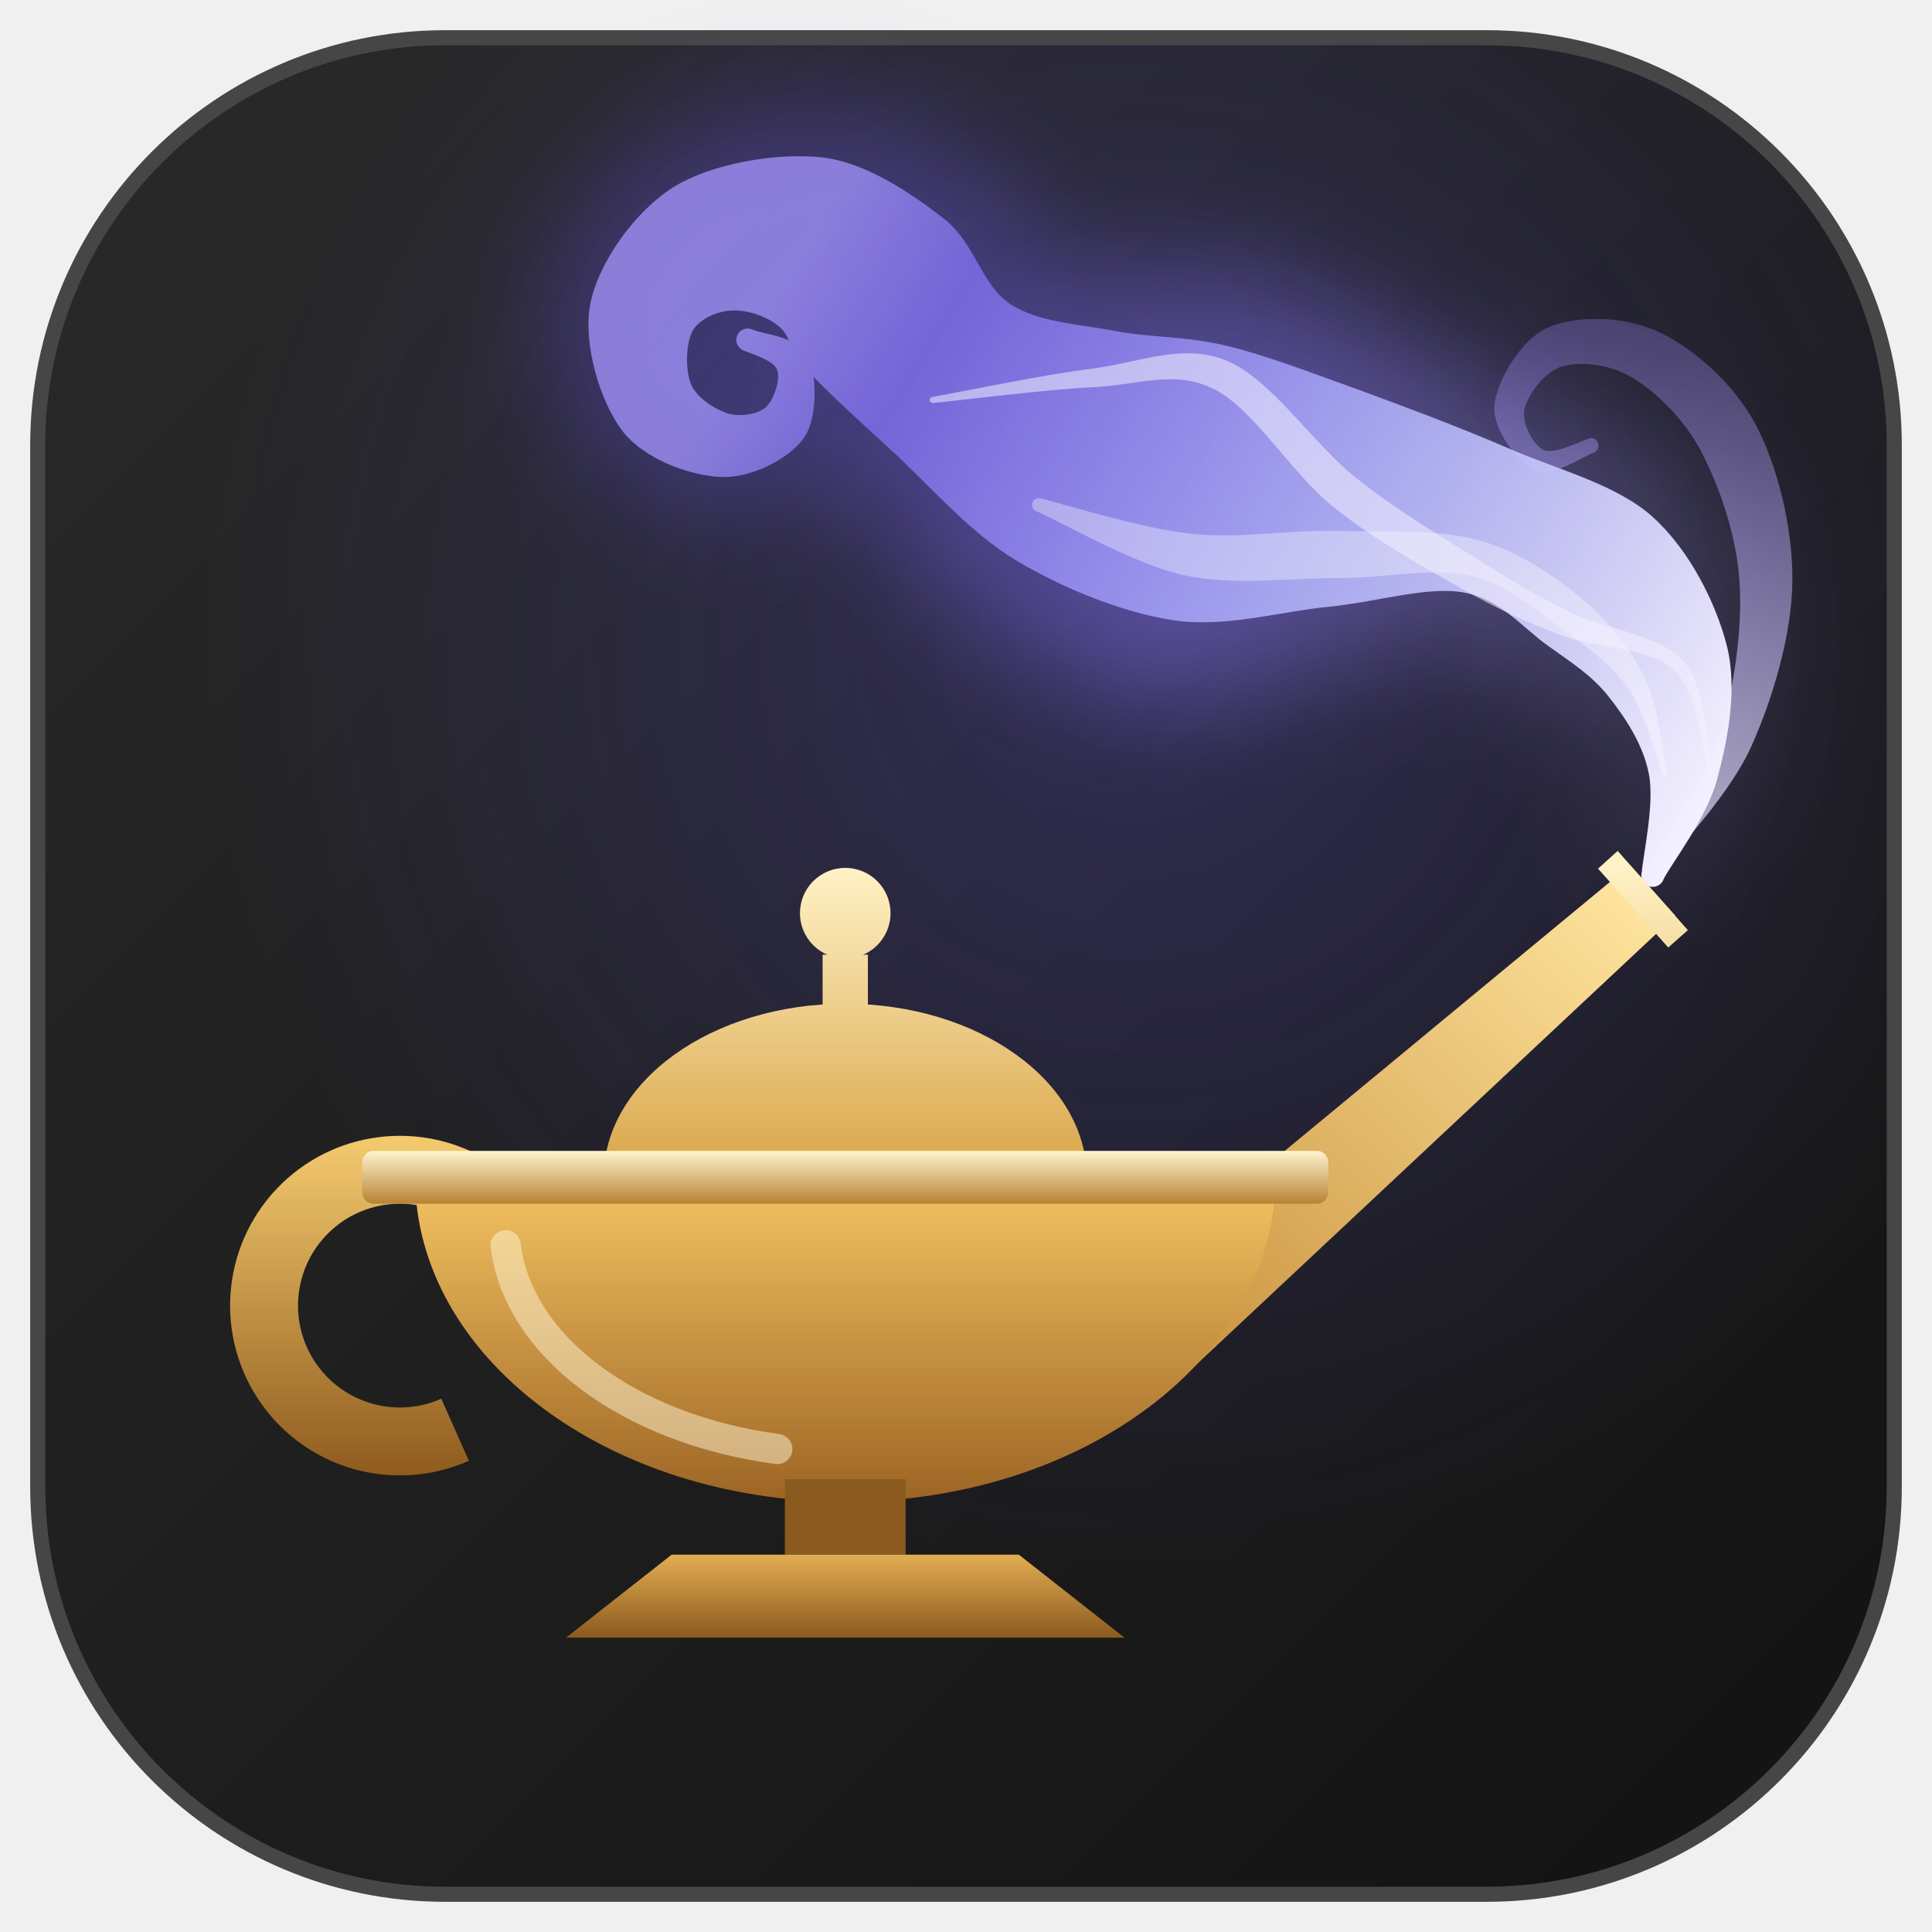
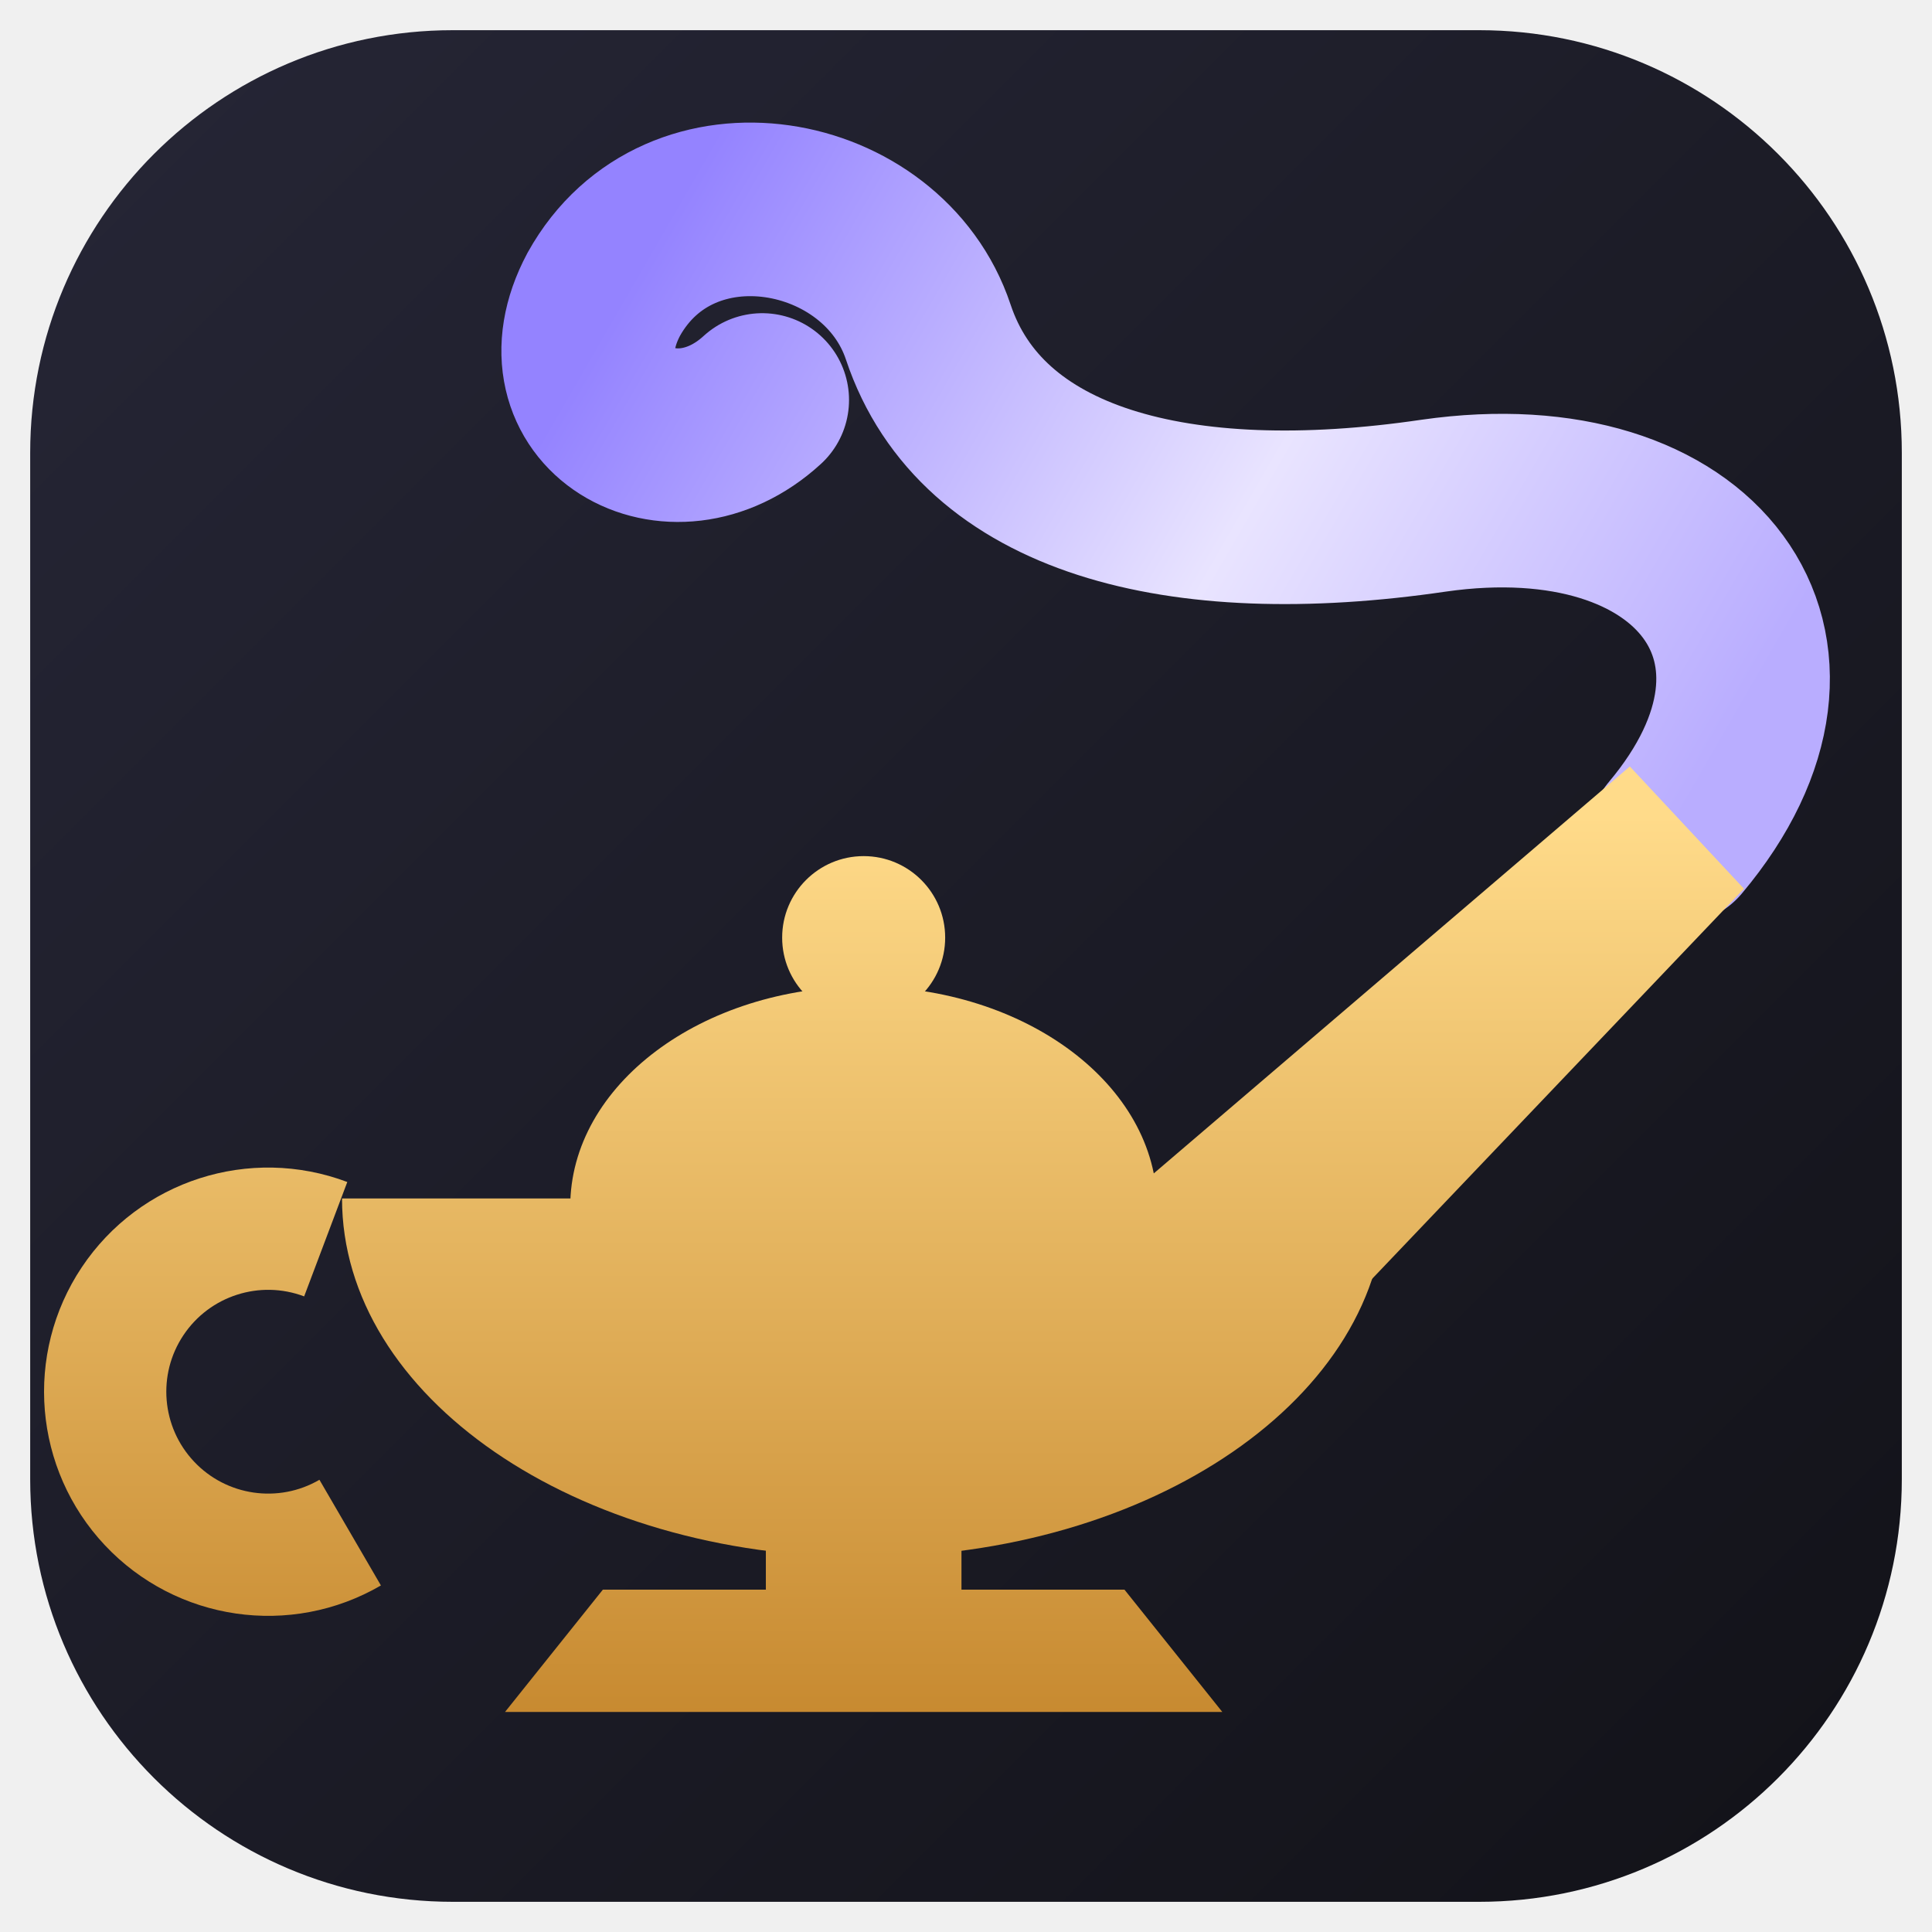
<svg xmlns="http://www.w3.org/2000/svg" viewBox="0 0 512 512">
  <defs>
    <linearGradient id="ground" x2="1" y2="1">
-       <stop stop-color="#2a2a2a" />
-       <stop offset="1" stop-color="#121212" />
+       <stop stop-color="#262636" />
+       <stop offset="1" stop-color="#121218" />
    </linearGradient>
-     <radialGradient id="glow" cx="300" cy="170" r="250" gradientUnits="userSpaceOnUse">
-       <stop stop-color="#6b5cff" stop-opacity=".24" />
-       <stop offset="1" stop-color="#6b5cff" stop-opacity="0" />
-     </radialGradient>
-     <filter id="soft" x="-20%" y="-20%" width="140%" height="140%">
-       <feGaussianBlur stdDeviation="14" />
-     </filter>
-     <linearGradient id="brass" x1="0" y1="272" x2="0" y2="398" gradientUnits="userSpaceOnUse">
-       <stop stop-color="#ffe9a8" />
-       <stop offset=".4" stop-color="#eab95b" />
-       <stop offset="1" stop-color="#9c6424" />
+     <linearGradient id="brass" x1="0" y1="226" x2="0" y2="460" gradientUnits="userSpaceOnUse">
+       <stop stop-color="#ffdb8a" />
+       <stop offset="1" stop-color="#c4852b" />
    </linearGradient>
-     <linearGradient id="spout" x1="438" y1="236" x2="308" y2="370.1" gradientUnits="userSpaceOnUse">
-       <stop stop-color="#ffe6a0" />
-       <stop offset="1" stop-color="#c88f3a" />
-     </linearGradient>
-     <linearGradient id="brassH" x1="0" y1="302" x2="0" y2="392" gradientUnits="userSpaceOnUse">
-       <stop stop-color="#f3c96e" />
-       <stop offset="1" stop-color="#8e5a1d" />
-     </linearGradient>
-     <linearGradient id="brassLid" x1="0" y1="230" x2="0" y2="312" gradientUnits="userSpaceOnUse">
-       <stop stop-color="#fff2c6" />
-       <stop offset="1" stop-color="#d9a446" />
-     </linearGradient>
-     <linearGradient id="brassLip" x1="0" y1="305" x2="0" y2="319" gradientUnits="userSpaceOnUse">
-       <stop stop-color="#fff4d0" />
-       <stop offset="1" stop-color="#b98232" />
-     </linearGradient>
-     <linearGradient id="foot" x1="0" y1="412" x2="0" y2="434" gradientUnits="userSpaceOnUse">
-       <stop stop-color="#e3ad52" />
-       <stop offset="1" stop-color="#8a5a1e" />
-     </linearGradient>
-     <linearGradient id="smokeA" x1="438" y1="236" x2="198" y2="90" gradientUnits="userSpaceOnUse">
-       <stop stop-color="#f4f0ff" />
-       <stop offset=".45" stop-color="#b3b4ff" stop-opacity=".85" />
-       <stop offset=".85" stop-color="#8a76ff" stop-opacity=".7" />
-       <stop offset="1" stop-color="#a596ff" stop-opacity=".75" />
-     </linearGradient>
-     <linearGradient id="smokeB" x1="0" y1="236" x2="0" y2="86" gradientUnits="userSpaceOnUse">
-       <stop stop-color="#efeaff" stop-opacity=".75" />
-       <stop offset="1" stop-color="#9d8cff" stop-opacity=".3" />
-     </linearGradient>
-     <linearGradient id="smokeArm" x1="440" y1="0" x2="408" y2="0" gradientUnits="userSpaceOnUse">
-       <stop stop-color="#b3b4ff" stop-opacity=".8" />
-       <stop offset="1" stop-color="#9d8cff" stop-opacity=".2" />
-     </linearGradient>
-     <linearGradient id="haze" x1="438" y1="236" x2="198" y2="90" gradientUnits="userSpaceOnUse">
-       <stop stop-color="#b9b0ff" stop-opacity=".2" />
-       <stop offset=".5" stop-color="#8f7dff" />
-       <stop offset="1" stop-color="#6a58f0" stop-opacity=".7" />
+     <linearGradient id="smoke" x1="440" y1="226" x2="170" y2="70" gradientUnits="userSpaceOnUse">
+       <stop stop-color="#b9adff" />
+       <stop offset=".45" stop-color="#e9e4ff" />
+       <stop offset="1" stop-color="#9483ff" />
    </linearGradient>
  </defs>
-   <rect x="10" y="10" width="492" height="492" rx="108" fill="url(#ground)" stroke="#464646" stroke-width="4" />
-   <rect x="12" y="12" width="488" height="488" rx="106" fill="url(#glow)" />
-   <g filter="url(#soft)" opacity=".42">
-     <path d="M447.7 235C450.5 230.4 460.9 218.8 464.5 207.4C468.2 195.9 472.3 180 469.4 166.4C466.6 152.8 458.4 135.9 447.6 125.7C436.7 115.6 418.7 112.3 404.5 105.7C390.2 99 374.7 91.5 362.1 85.8C349.5 80.1 338.7 73.8 328.7 71.2C318.8 68.6 310.9 70.5 302.4 69.9C293.9 69.4 284.5 72.1 277.6 68C270.8 63.9 270.6 52.3 261.3 45.4C252 38.6 236.4 28.3 221.6 27C206.9 25.8 185.3 29.5 172.6 37.8C159.9 46.2 148.1 63.3 145.4 77C142.6 90.6 148.6 109.8 156 119.6C163.5 129.4 179.3 135.5 189.9 135.8C200.5 136.1 214.5 129 219.7 121.6C224.9 114.1 224.1 97.7 221.2 90.9C218.3 84.1 205.7 82.5 202.6 80.9A10.2 10.2 0 0 0 193.4 99.1C194.3 99.5 198.3 100.5 198.8 101.1C199.3 101.6 197.1 102.6 196.3 102.4C195.5 102.3 194.8 101.2 194.1 100.2C193.4 99.2 191.9 97.9 192 96.4C192.1 94.8 193.4 91.4 194.6 91C195.9 90.7 198.1 92.5 199.4 94.2C200.7 95.8 201.8 98.2 202.4 101C202.9 103.7 198.7 105.4 202.7 110.6C206.7 115.7 216.6 122.8 226.4 132C236.2 141.3 248.1 157.3 261.6 166.1C275.1 174.9 292.5 182.8 307.3 184.8C322 186.8 337.2 180.6 349.9 178.2C362.6 175.8 375.1 169.7 383.5 170.3C392 171 395.3 179.1 400.4 182.3C405.6 185.5 410.1 185.9 414.6 189.6C419.1 193.3 425.2 198.1 427.5 204.6C429.7 211.2 428.1 224.9 428.3 229A10.2 10.2 0 0 0 447.7 235Z" fill="url(#haze)" />
+   <rect x="8" y="8" width="496" height="496" rx="112" fill="url(#ground)" />
+   <path d="M444 222C486 172 450 124 380 134C312 144 260 130 246 88C234 52 180 42 160 78C144 108 178 128 202 106" fill="none" stroke="url(#smoke)" stroke-width="46" stroke-linecap="round" stroke-linejoin="round" />
+   <g fill="url(#brass)" transform="translate(-26 -28) scale(1.08)">
+     <path d="M104 330A40 40 0 1 0 110 402" fill="none" stroke="url(#brass)" stroke-width="30" />
+     <path d="M300 320 424 214 452 244 330 372Z" />
+     <path d="M108 320A128 88 0 0 0 364 320Z" />
+     <path d="M164 322A72 54 0 0 1 308 322Z" />
+     <circle cx="236" cy="256" r="20" />
+     <path d="M212 404h48v16h-48Z" />
+     <path d="M172 416H300L324 446H148Z" />
  </g>
-   <path d="M441.7 229.1C445.4 223.8 458.7 210.1 464.2 197.6C469.8 185.1 474.9 168.1 475 153.8C475.1 139.6 471 123.2 465.1 112.2C459.1 101.2 448.4 92 439.2 87.8C430.1 83.6 417.2 83.6 410 86.9C402.8 90.2 396.6 101.2 396 107.5C395.5 113.8 402.3 122.7 406.8 124.7C411.2 126.8 419.9 120.7 422.5 119.9A2 2 0 0 0 421.5 116.1C419.4 116.6 412.2 120.5 409.2 119.3C406.3 118 403.2 112.2 404 108.5C404.8 104.8 409.2 98.5 414 97.1C418.8 95.7 426.6 96.4 432.8 100.2C438.9 104 446.2 110.8 450.9 119.8C455.6 128.8 460.2 141.7 461 154.2C461.8 166.6 459.6 182.3 455.8 194.4C452 206.5 441.2 221.5 438.3 226.9A2 2 0 0 0 441.7 229.1Z" fill="url(#smokeB)" />
-   <path d="M440.9 232.9C443.2 228.5 452.2 216.9 455 206.7C457.8 196.4 460.5 183 457.7 171.4C454.8 159.8 447.7 145.8 438.1 137.1C428.5 128.4 413.2 124.6 400.2 119C387.1 113.3 372.3 107.8 359.8 103.2C347.2 98.7 335.7 94.2 324.9 91.6C314.1 89 304.4 89.5 294.9 87.6C285.3 85.8 275.1 85.4 267.6 80.5C260.1 75.5 258.4 64.4 250.1 57.9C241.8 51.5 229.8 43.1 217.8 41.7C205.8 40.4 188.5 43.3 178.3 49.7C168.1 56.2 158.8 69.4 156.5 80.2C154.3 90.9 159 106.3 164.8 114C170.5 121.7 183 126.1 191 126.4C199.1 126.8 209.2 121.5 213 116.1C216.9 110.7 216.4 98.9 214.1 94.1C211.8 89.3 201.8 88.5 199.3 87.3A3 3 0 0 0 196.7 92.7C198.2 93.5 204.9 95.3 205.9 97.9C207 100.4 205.1 105.9 203 107.9C200.8 109.8 196.3 110.5 193 109.6C189.7 108.6 184.8 105.6 183.2 102C181.6 98.4 181.7 91.1 183.5 87.8C185.2 84.6 189.9 82.5 193.7 82.3C197.5 82 202.8 83.6 206.2 86.3C209.6 88.9 208.9 92.5 213.9 98.1C219 103.6 227.2 111.1 236.4 119.5C245.6 127.9 256.7 140.9 269.1 148.4C281.6 155.9 297.3 162.3 311.1 164.4C325 166.4 339.4 162 352.2 160.8C365 159.5 378.2 155.3 387.8 157C397.5 158.7 403.5 166.3 409.9 170.9C416.3 175.5 421.8 178.9 426.3 184.6C430.9 190.4 435.6 197.6 437 205.3C438.5 213.1 435.4 226.8 435.1 231.1A3 3 0 0 0 440.9 232.9Z" fill="url(#smokeA)" />
-   <path d="M441.8 205.5C440.8 201.3 439.8 187.9 436.1 180.2C432.4 172.4 426.9 165.2 419.6 159C412.3 152.9 402.9 146.3 392 143.2C381.1 140.2 366.9 141 354.1 140.7C341.3 140.4 328.4 142.9 315.3 141.4C302.3 140 282.4 133.7 275.9 132.1A1.8 1.8 0 0 0 274.7 135.5C281.2 138.3 300.3 149.4 313.5 152.4C326.7 155.3 341.3 153.2 354 153.2C366.6 153.3 379.7 150.3 389.6 152.5C399.6 154.8 406.7 161.5 413.8 166.5C420.8 171.6 427.1 176.2 431.7 182.7C436.2 189.3 439.3 201.9 440.9 205.8A0.5 0.5 0 0 0 441.8 205.5Z" fill="#fff" fill-opacity=".35" />
-   <path d="M453.8 206.4C452.6 201.3 452.7 182.9 446.4 175.5C440.1 168.1 425.1 166.7 416 162.2C406.9 157.6 401.1 154.3 391.7 148.3C382.2 142.4 370.4 135.4 359.3 126.6C348.2 117.8 336.8 100.4 325.1 95.6C313.5 90.8 302.4 96 289.4 97.7C276.3 99.3 254.1 104 247.1 105.2A0.8 0.8 0 0 0 247.3 106.8C254.4 106.1 277.4 103.2 289.8 102.6C302.2 102 311.1 97.9 321.7 103.1C332.3 108.4 342.2 125.4 353.2 134.2C364.1 143 377.1 150.2 387.2 155.9C397.2 161.6 403.9 164.6 413.3 168.2C422.8 171.9 437.3 171.4 443.9 177.8C450.5 184.2 451.5 201.8 453 206.7A0.5 0.5 0 0 0 453.8 206.4Z" fill="#f4f0ff" fill-opacity=".55" />
-   <path d="M125.1 315.5A36 36 0 1 0 120.6 378.9" fill="none" stroke="url(#brassH)" stroke-width="18" />
-   <path d="M332 312L432 229.3 444 242.7 308 370.1Z" fill="url(#spout)" />
-   <path d="M428.7 225.5 447.3 246.5 442.1 251.1 423.5 230.2Z" fill="url(#brassLid)" />
-   <path d="M110 312A114 86 0 0 0 338 312Z" fill="url(#brass)" />
-   <path d="M160 312A64 46 0 0 1 288 312Z" fill="url(#brassLid)" />
-   <path d="M218 269h12v-16h-12Z" fill="url(#brassLid)" />
-   <circle cx="224" cy="242" r="12" fill="url(#brassLid)" />
-   <path d="M208 392H240V412H208Z" fill="#8a5a1e" />
-   <path d="M178 412 270 412 298 434 150 434Z" fill="url(#foot)" />
-   <rect x="96" y="305" width="256" height="14" rx="3" fill="url(#brassLip)" />
-   <path d="M134 330A90 60 0 0 0 206 384" fill="none" stroke="#fff6d6" stroke-opacity=".5" stroke-width="8" stroke-linecap="round" />
</svg>
